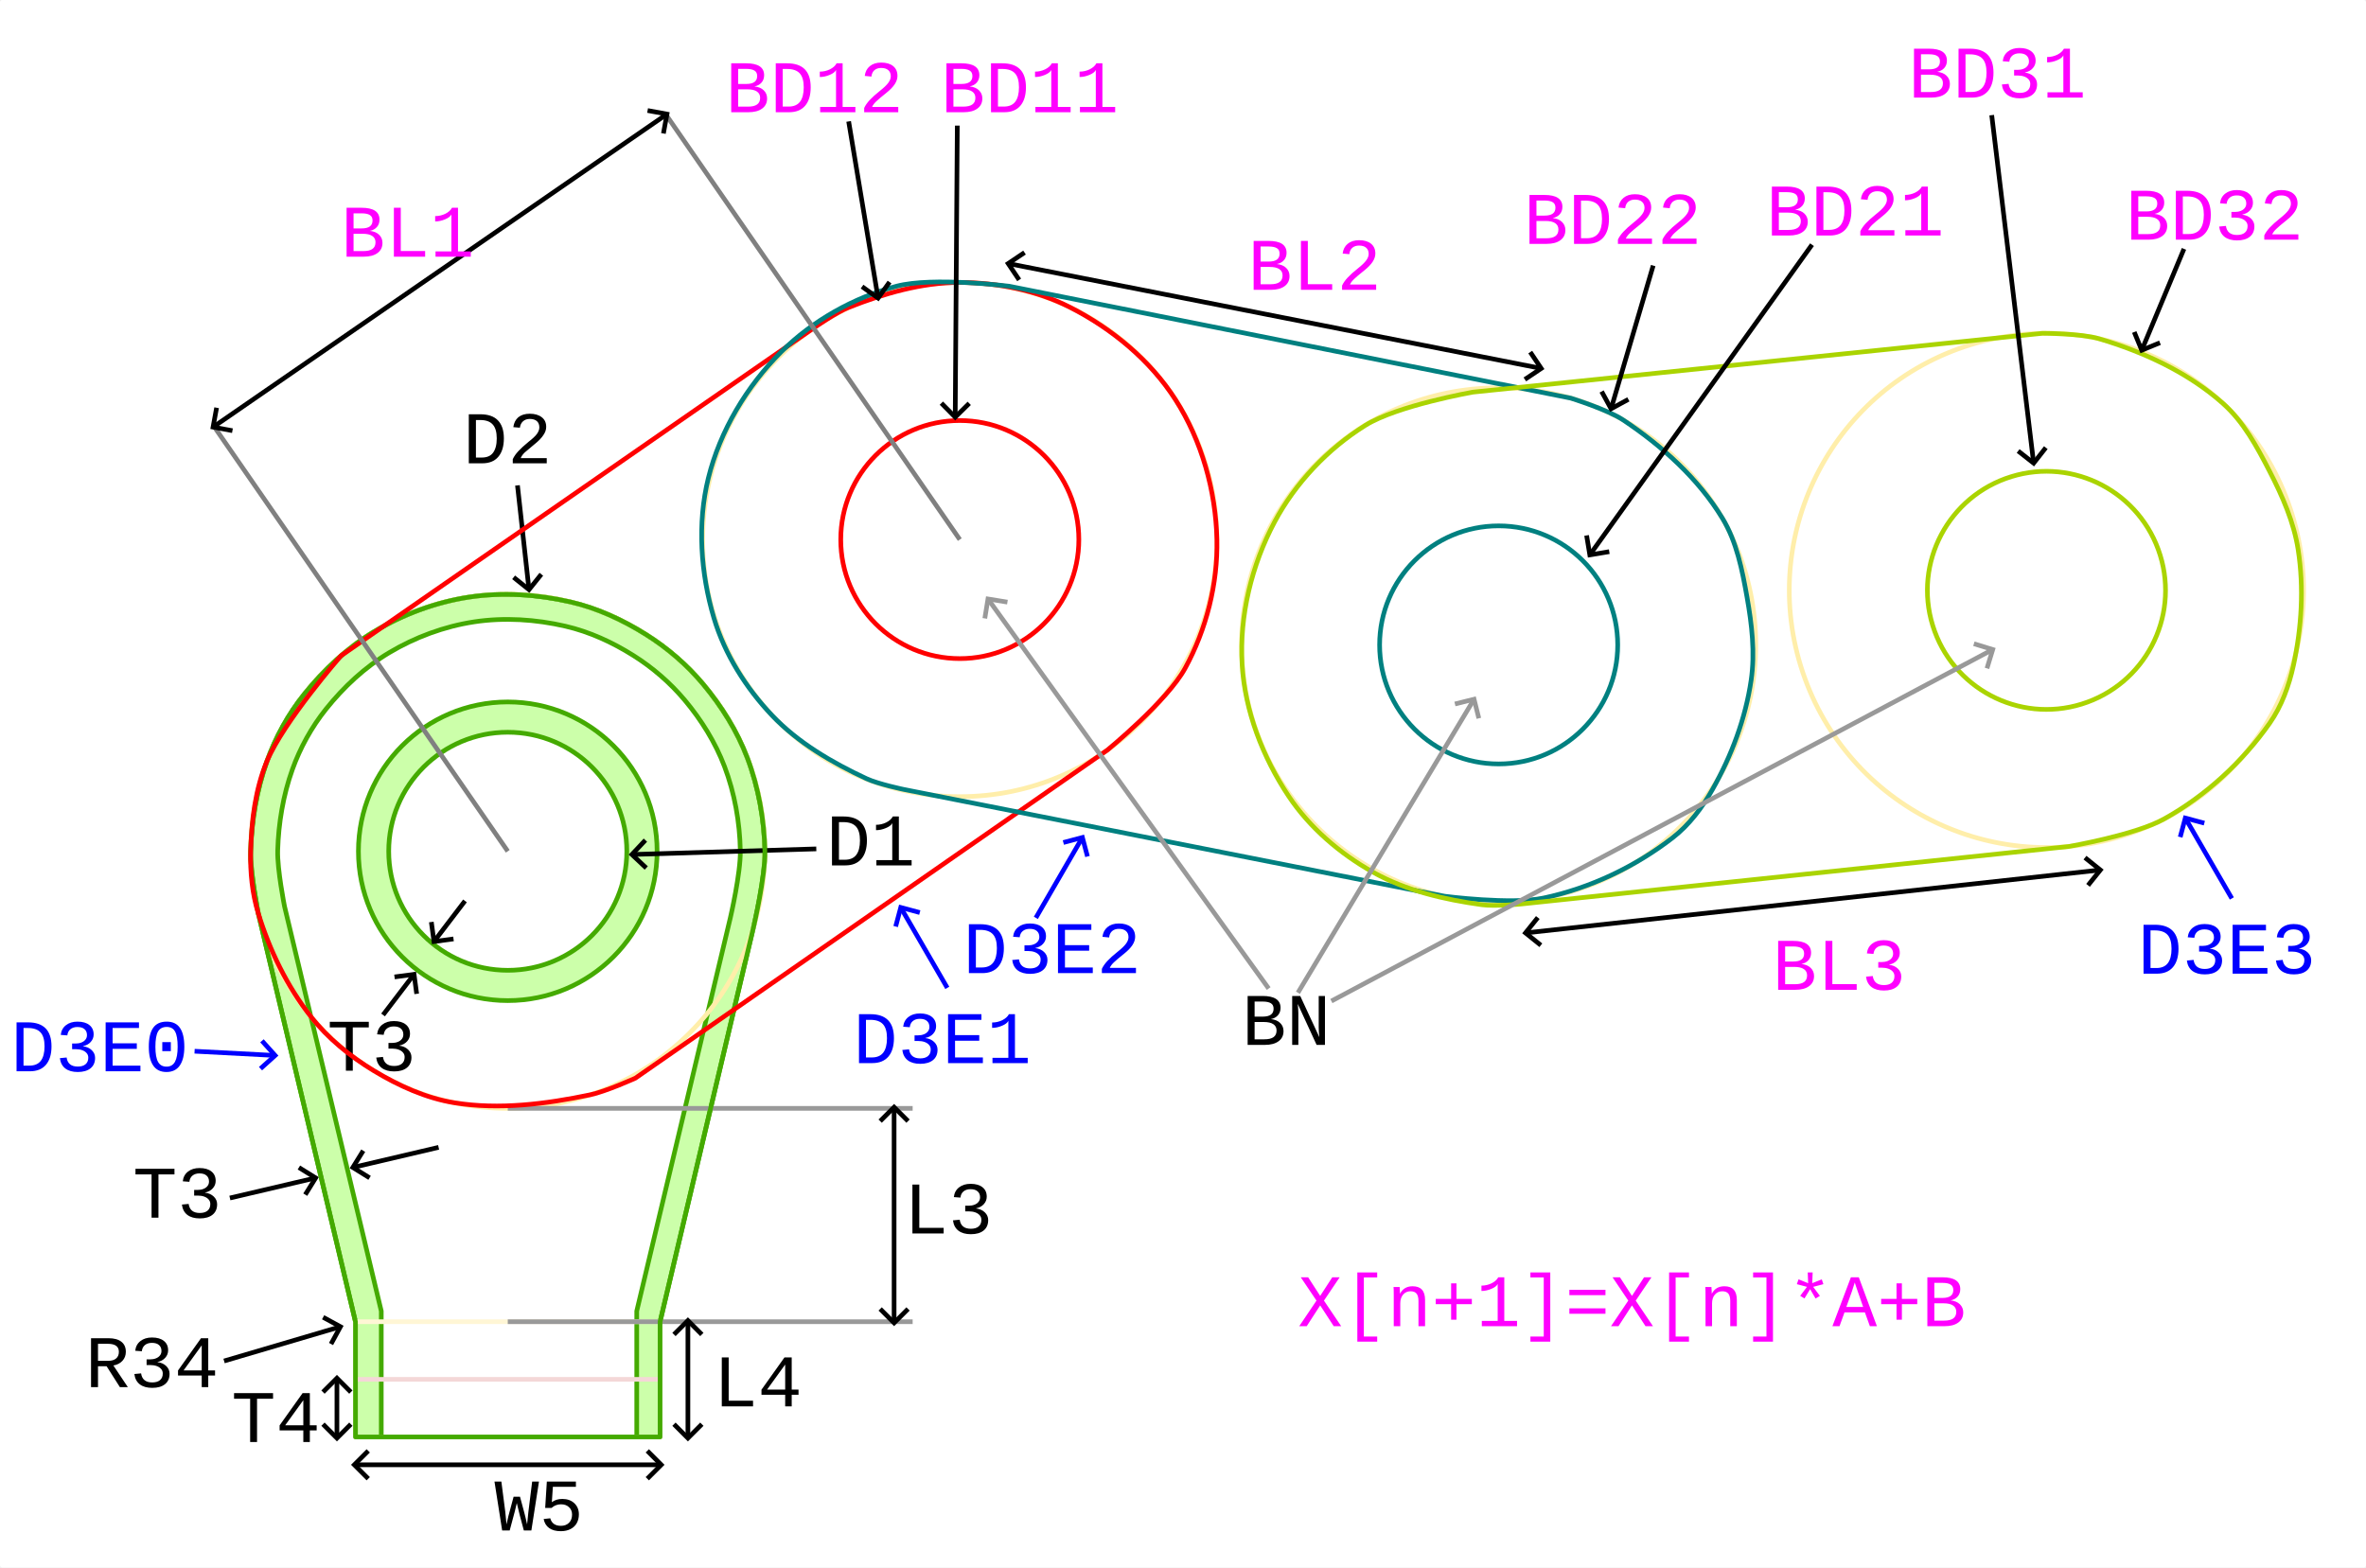
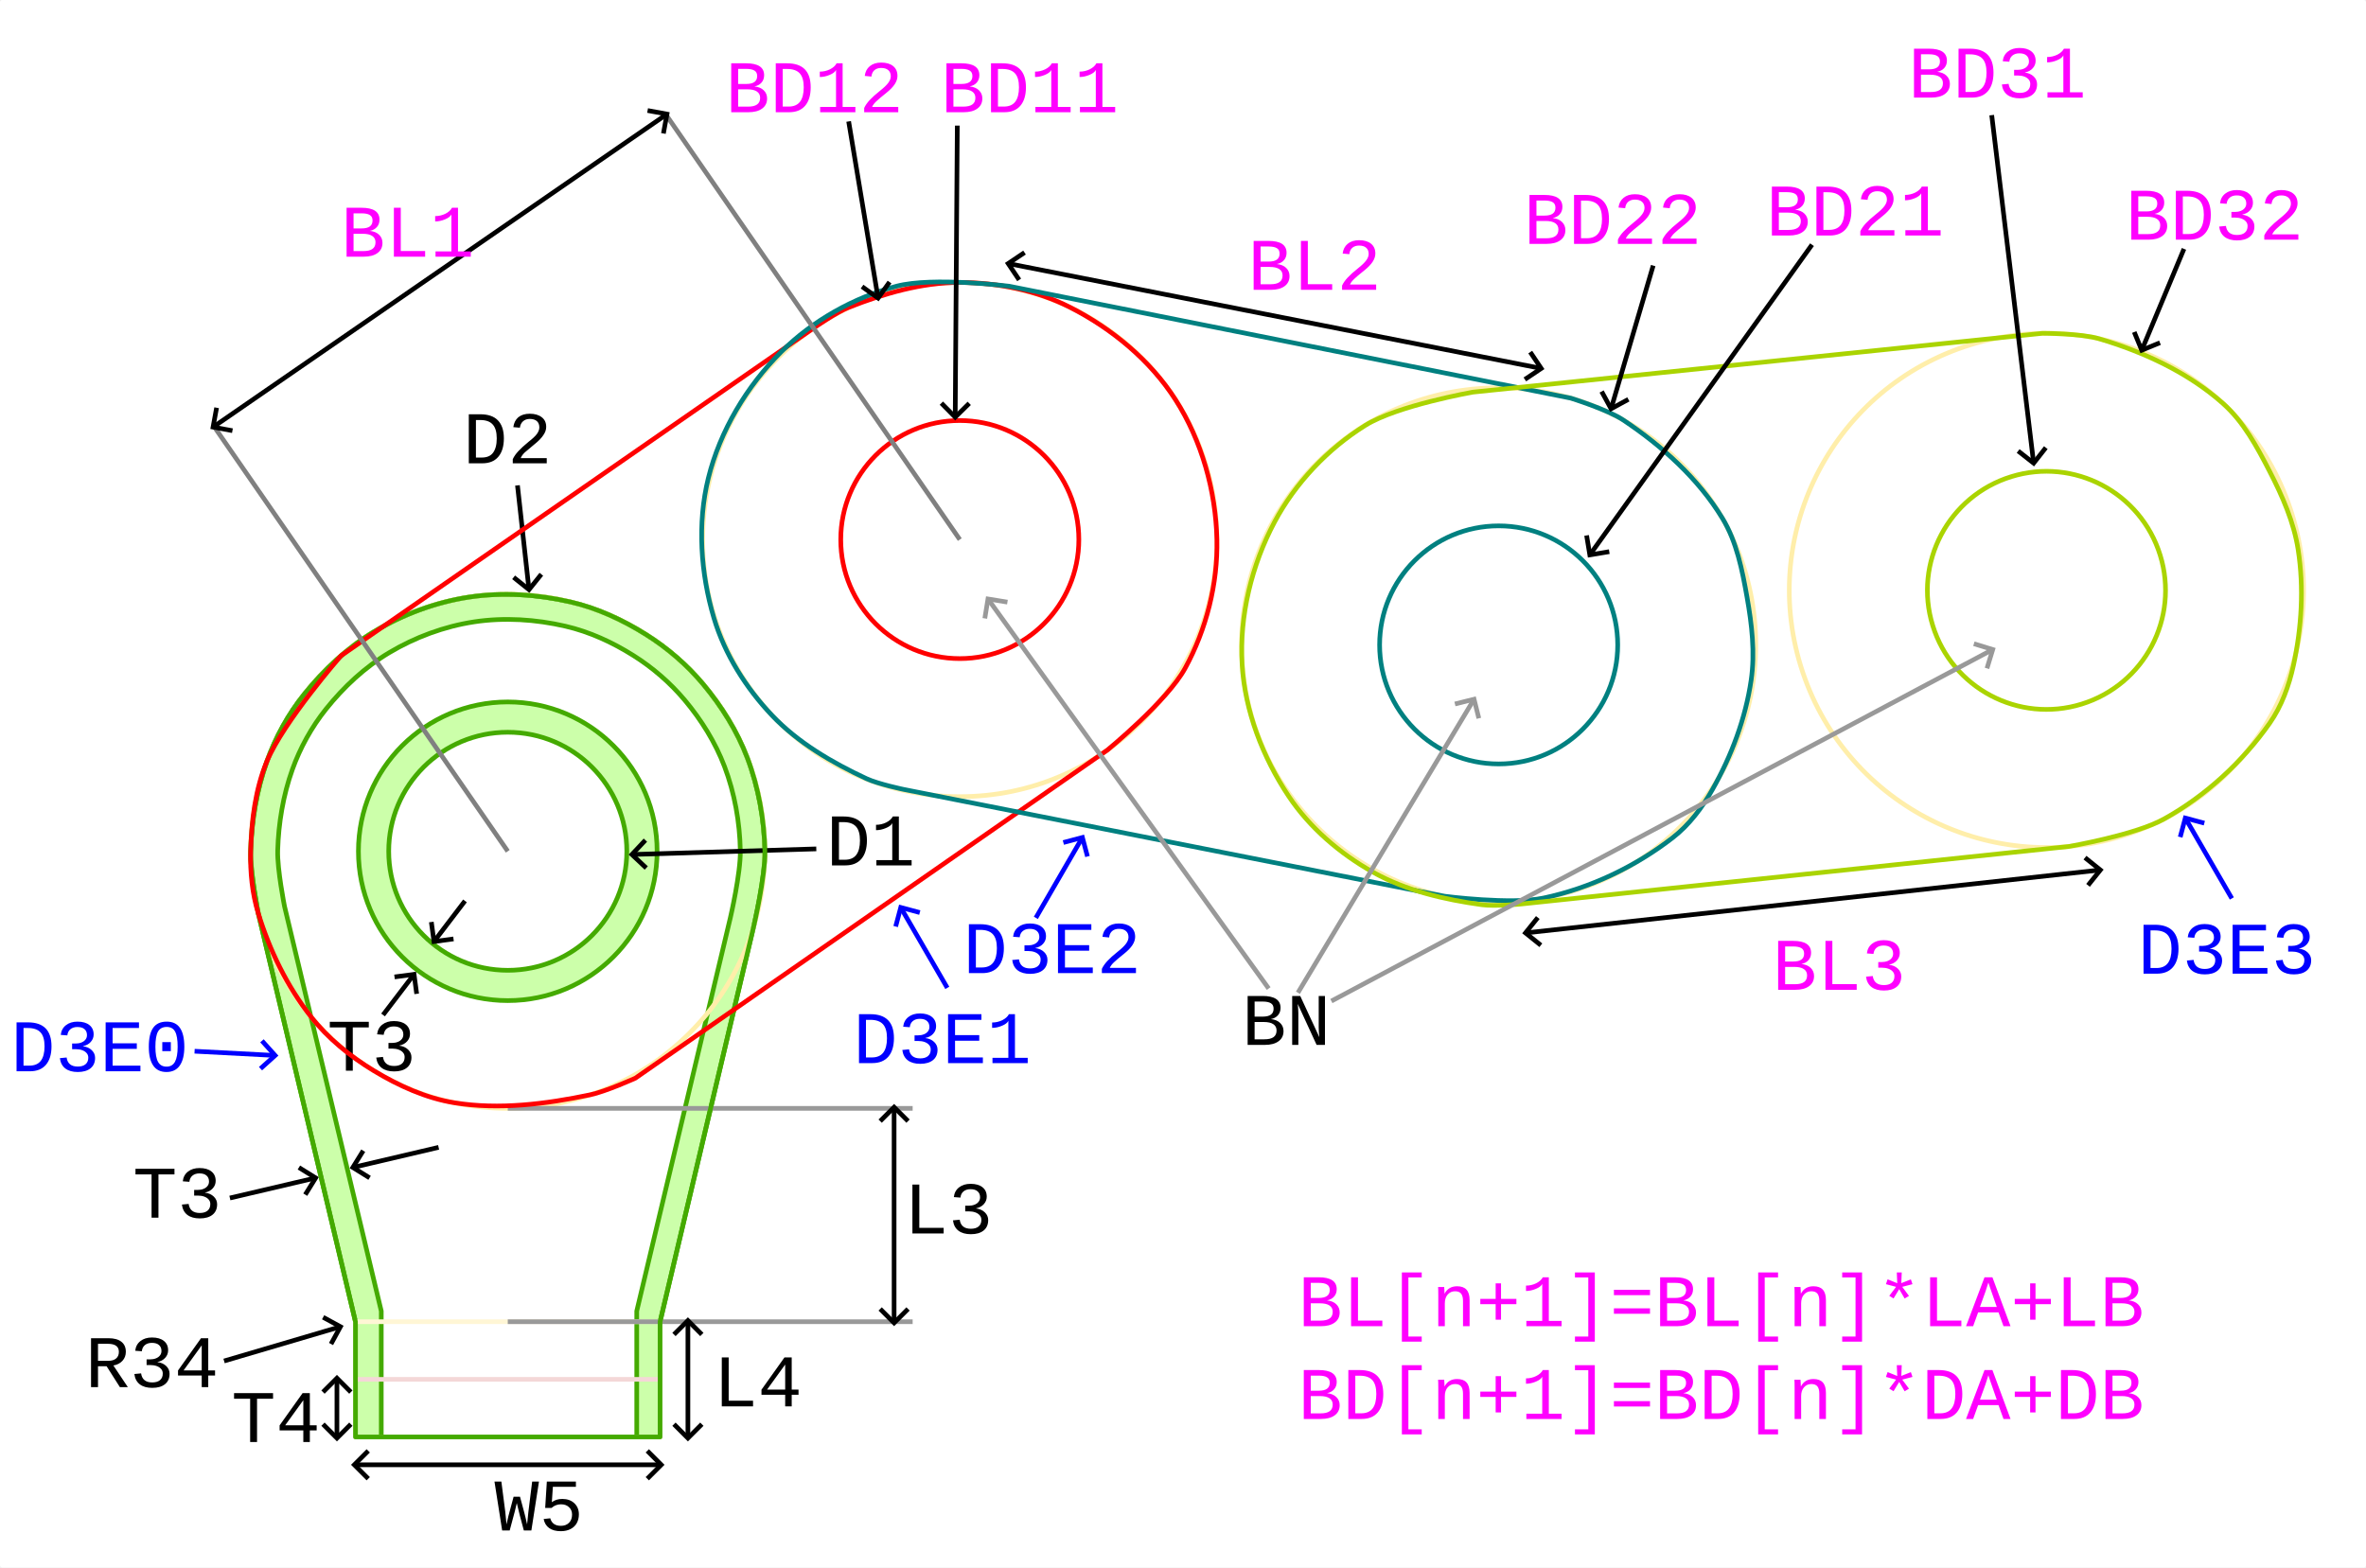
<svg xmlns="http://www.w3.org/2000/svg" width="510.039" height="337.957" viewBox="0 0 134.948 89.418" version="1.1" id="svg1">
  <defs id="defs1">
    <rect x="95.501" y="620.758" width="90.095" height="60.364" id="rect31" />
    <rect x="295.513" y="413.538" width="47.751" height="31.533" id="rect23" />
-     <rect x="303.622" y="462.19" width="206.319" height="39.642" id="rect19" />
+     <rect x="303.622" y="462.19" width="205.172" height="58.429" id="rect19" />
    <rect x="482.912" y="196.408" width="78.383" height="30.632" id="rect9" />
    <rect x="417.142" y="141.45" width="72.076" height="41.444" id="rect8" />
    <rect x="450.477" y="174.785" width="87.393" height="44.147" id="rect5" />
    <rect x="317.136" y="151.36" width="96.402" height="42.345" id="rect4" />
    <rect x="388.312" y="417.142" width="93.249" height="45.048" id="rect22" />
    <rect x="321.641" y="211.274" width="82.888" height="29.732" id="rect18" />
    <rect x="437.864" y="200.012" width="54.508" height="37.39" id="rect17" />
    <rect x="334.705" y="174.335" width="62.616" height="39.192" id="rect16" />
    <rect x="362.184" y="394.057" width="57.661" height="51.676" id="rect6" />
    <marker style="overflow:visible" id="ArrowWide-2" refX="0" refY="0" orient="auto-start-reverse" markerWidth="1" markerHeight="1" viewBox="0 0 1 1" preserveAspectRatio="xMidYMid">
      <path style="fill:none;stroke:context-stroke;stroke-width:1;stroke-linecap:butt" d="M 3,-3 0,0 3,3" transform="rotate(180,0.125,0)" id="path5-6" />
    </marker>
    <marker style="overflow:visible" id="ArrowWide" refX="0" refY="0" orient="auto-start-reverse" markerWidth="1" markerHeight="1" viewBox="0 0 1 1" preserveAspectRatio="xMidYMid">
      <path style="fill:none;stroke:context-stroke;stroke-width:1;stroke-linecap:butt" d="M 3,-3 0,0 3,3" transform="rotate(180,0.125,0)" id="path5" />
    </marker>
    <rect x="273.941" y="138.244" width="34.72" height="29.942" id="rect10" />
    <rect x="254.51" y="220.427" width="36.95" height="28.668" id="rect12" />
    <rect x="237.628" y="277.763" width="48.417" height="32.491" id="rect13" />
    <rect x="37.906" y="260.881" width="38.543" height="33.446" id="rect14" />
    <rect x="136.652" y="311.528" width="50.966" height="32.491" id="rect15" />
    <rect x="69.599" y="207.67" width="28.831" height="25.001" id="rect43" />
    <marker style="overflow:visible" id="ArrowWide-0" refX="0" refY="0" orient="auto-start-reverse" markerWidth="1" markerHeight="1" viewBox="0 0 1 1" preserveAspectRatio="xMidYMid">
      <path style="fill:none;stroke:context-stroke;stroke-width:1;stroke-linecap:butt" d="M 3,-3 0,0 3,3" transform="rotate(180,0.125,0)" id="path5-2" />
    </marker>
    <rect x="69.599" y="207.67" width="28.831" height="25.001" id="rect43-2" />
    <rect x="43.021" y="286.442" width="29.506" height="22.525" id="rect44" />
    <rect x="95.501" y="620.758" width="90.095" height="60.364" id="rect31-7" />
    <marker style="overflow:visible" id="ArrowWide-2-9" refX="0" refY="0" orient="auto-start-reverse" markerWidth="1" markerHeight="1" viewBox="0 0 1 1" preserveAspectRatio="xMidYMid">
      <path style="fill:none;stroke:context-stroke;stroke-width:1;stroke-linecap:butt" d="M 3,-3 0,0 3,3" transform="rotate(180,0.125,0)" id="path5-6-1" />
    </marker>
    <rect x="95.501" y="620.758" width="90.095" height="60.364" id="rect31-7-6" />
    <marker style="overflow:visible" id="ArrowWide-2-9-8" refX="0" refY="0" orient="auto-start-reverse" markerWidth="1" markerHeight="1" viewBox="0 0 1 1" preserveAspectRatio="xMidYMid">
      <path style="fill:none;stroke:context-stroke;stroke-width:1;stroke-linecap:butt" d="M 3,-3 0,0 3,3" transform="rotate(180,0.125,0)" id="path5-6-1-7" />
    </marker>
    <rect x="95.501" y="620.758" width="90.095" height="60.364" id="rect31-7-7" />
    <marker style="overflow:visible" id="ArrowWide-2-9-5" refX="0" refY="0" orient="auto-start-reverse" markerWidth="1" markerHeight="1" viewBox="0 0 1 1" preserveAspectRatio="xMidYMid">
      <path style="fill:none;stroke:context-stroke;stroke-width:1;stroke-linecap:butt" d="M 3,-3 0,0 3,3" transform="rotate(180,0.125,0)" id="path5-6-1-9" />
    </marker>
  </defs>
-   <g id="layer1" transform="translate(-6.303905,-50.40377)">
+   <g id="layer1" style="display:inline" transform="translate(-6.303905,-50.40377)">
    <rect style="fill:#ffffff;stroke:#ffffff;stroke-width:0.265;stroke-linejoin:round;stroke-dasharray:none" id="rect32" width="134.683" height="89.153" x="6.436" y="50.536" />
    <circle style="fill:none;stroke:#ffeeaa;stroke-width:0.265;stroke-linejoin:round" id="path1-3-2" cx="61.047" cy="81.182" r="14.665" />
    <circle style="fill:none;stroke:#ffeeaa;stroke-width:0.265;stroke-linejoin:round" id="path1-3-2-4" cx="91.782" cy="87.191" r="14.665" />
    <path style="fill:#ffffff;stroke:#000000;stroke-width:0.265;stroke-linejoin:round;marker-start:url(#ArrowWide-2)" d="m 24.243,117.61 -4.827,1.132" id="path34-7" />
    <path style="fill:#ccffaa;stroke:#44aa00;stroke-width:0.265;stroke-linejoin:round" d="m 26.579,132.372 v -6.574 l -5.545,-23.299 c 0,0 -0.467,-2.35 -0.433,-3.537 0.05,-1.74 0.344,-3.5 0.93,-5.14 0.492,-1.376 1.219,-2.689 2.132,-3.829 1.116,-1.394 2.463,-2.653 3.996,-3.569 1.643,-0.982 3.504,-1.673 5.396,-1.959 1.909,-0.289 3.905,-0.16 5.787,0.275 1.521,0.352 2.98,1.023 4.302,1.853 1.221,0.768 2.34,1.733 3.267,2.838 1.049,1.251 1.938,2.676 2.517,4.203 0.641,1.689 0.967,3.521 1.002,5.328 0.028,1.435 -0.632,4.26 -0.632,4.26 l -5.346,22.576 v 6.574 z" id="path14" />
    <path style="fill:#ffffff;stroke:#44aa00;stroke-width:0.265;stroke-linejoin:round" d="m 28.05,132.372 v -7.18 l -5.518,-23.086 c 0,0 -0.42,-2.115 -0.389,-3.183 0.045,-1.566 0.309,-3.151 0.837,-4.626 0.443,-1.238 1.097,-2.42 1.918,-3.446 1.004,-1.255 2.216,-2.388 3.595,-3.212 1.478,-0.884 3.153,-1.505 4.855,-1.763 1.718,-0.26 3.513,-0.144 5.206,0.248 1.369,0.316 2.681,0.92 3.87,1.668 1.099,0.691 2.106,1.559 2.939,2.554 0.944,1.126 1.743,2.409 2.265,3.783 0.577,1.521 0.87,3.169 0.901,4.795 0.025,1.292 -0.569,3.834 -0.569,3.834 l -5.339,22.436 v 7.18 z" id="path2-2" />
    <rect style="fill:none;stroke:#f4d7d7;stroke-width:0.265;stroke-linejoin:round" id="rect2-6" width="17.373" height="3.287" x="26.579" y="129.085" />
    <circle style="fill:none;stroke:#ffeeaa;stroke-width:0.265;stroke-linejoin:round" id="path1-3" cx="35.265" cy="98.963" r="14.665" />
    <circle style="fill:#ccffaa;stroke:#44aa00;stroke-width:0.265;stroke-linejoin:round" id="path1-35" cx="35.265" cy="98.963" r="8.518" />
    <circle style="fill:#ffffff;stroke:#44aa00;stroke-width:0.265;stroke-linejoin:round" id="circle14" cx="35.265" cy="98.963" r="6.79" />
    <rect style="fill:none;stroke:#fff6d5;stroke-width:0.265;stroke-linejoin:round" id="rect2" width="17.373" height="6.574" x="26.579" y="125.799" />
    <path style="fill:none;stroke:#999999;stroke-width:0.265;stroke-linejoin:round" d="M 35.265,113.628 H 58.358" id="path15" />
    <path style="fill:none;stroke:#999999;stroke-width:0.265;stroke-linejoin:round" d="M 35.265,125.799 H 58.358" id="path3-1" />
    <path style="fill:none;stroke:#000000;stroke-width:0.265;stroke-linejoin:round;marker-start:url(#ArrowWide);marker-end:url(#ArrowWide)" d="m 57.3,113.628 v 12.171" id="path16" />
    <path style="fill:none;stroke:#000000;stroke-width:0.265;stroke-linejoin:round;marker-start:url(#ArrowWide);marker-end:url(#ArrowWide)" d="m 45.54,125.799 v 6.574" id="path17" />
    <path style="fill:none;stroke:#000000;stroke-width:0.265;stroke-linejoin:round;marker-start:url(#ArrowWide);marker-end:url(#ArrowWide)" d="M 26.579,133.96 H 43.952" id="path18" />
    <path style="fill:none;stroke:#000000;stroke-width:0.265;stroke-linejoin:round;marker-start:url(#ArrowWide)" d="M 42.411,99.145 52.862,98.827" id="path19" />
    <path style="fill:none;stroke:#000000;stroke-width:0.265;stroke-linejoin:round;marker-start:url(#ArrowWide)" d="M 36.469,83.973 35.819,78.092" id="path20" />
    <path style="fill:none;stroke:#000000;stroke-width:0.265;stroke-linejoin:round;marker-start:url(#ArrowWide)" d="m 25.658,126.101 -6.574,1.938" id="path21" />
    <text xml:space="preserve" transform="matrix(0.2645833,0,0,0.2645833,-19.0575,59.42451)" id="text10" style="font-size:16px;line-height:normal;font-family:'Liberation Mono';-inkscape-font-specification:'Liberation Mono';text-decoration-color:#000000;white-space:pre;shape-inside:url(#rect10);display:inline;fill:#000000;stroke-width:1;-inkscape-stroke:none;stop-color:#000000">
-       <tspan x="273.941" y="152.481" id="tspan3">D1</tspan>
+       <tspan x="273.941" y="152.481" id="tspan1">D1</tspan>
    </text>
    <text xml:space="preserve" style="font-size:4.233px;line-height:normal;font-family:'Liberation Mono';-inkscape-font-specification:'Liberation Mono';text-decoration-color:#000000;white-space:pre;fill:#000000;stroke-width:0.265;-inkscape-stroke:none;stop-color:#000000" x="32.714" y="76.833" id="text11">
      <tspan id="tspan11" style="stroke-width:0.265" x="32.714" y="76.833">D2</tspan>
    </text>
    <text xml:space="preserve" transform="matrix(0.2645833,0,0,0.2645833,-9.486809,58.67771)" id="text12" style="font-size:16px;line-height:normal;font-family:'Liberation Mono';-inkscape-font-specification:'Liberation Mono';text-decoration-color:#000000;white-space:pre;shape-inside:url(#rect12);display:inline;fill:#000000;stroke-width:1;-inkscape-stroke:none;stop-color:#000000">
-       <tspan x="254.51" y="234.662" id="tspan6">L3</tspan>
+       <tspan x="254.51" y="234.662" id="tspan2">L3</tspan>
    </text>
    <text xml:space="preserve" transform="matrix(0.2645833,0,0,0.2645833,-15.89203,53.36812)" id="text13" style="font-size:16px;line-height:normal;font-family:'Liberation Mono';-inkscape-font-specification:'Liberation Mono';text-decoration-color:#000000;white-space:pre;shape-inside:url(#rect13);display:inline;fill:#000000;stroke-width:1;-inkscape-stroke:none;stop-color:#000000">
-       <tspan x="237.627" y="292" id="tspan7">L4</tspan>
+       <tspan x="237.627" y="292" id="tspan3">L4</tspan>
    </text>
    <text xml:space="preserve" transform="matrix(0.2645833,0,0,0.2645833,1.132374,56.73929)" id="text14" style="font-size:16px;line-height:normal;font-family:'Liberation Mono';-inkscape-font-specification:'Liberation Mono';text-decoration-color:#000000;white-space:pre;shape-inside:url(#rect14);display:inline;fill:#000000;stroke-width:1;-inkscape-stroke:none;stop-color:#000000">
-       <tspan x="37.906" y="275.117" id="tspan10">R34</tspan>
+       <tspan x="37.906" y="275.117" id="tspan4">R34</tspan>
    </text>
    <text xml:space="preserve" transform="matrix(0.2645833,0,0,0.2645833,-1.648841,51.51398)" id="text15" style="font-size:16px;line-height:normal;font-family:'Liberation Mono';-inkscape-font-specification:'Liberation Mono';text-decoration-color:#000000;white-space:pre;shape-inside:url(#rect15);display:inline;fill:#000000;stroke-width:1;-inkscape-stroke:none;stop-color:#000000">
-       <tspan x="136.652" y="325.764" id="tspan12">W5</tspan>
+       <tspan x="136.652" y="325.764" id="tspan5">W5</tspan>
    </text>
    <path style="fill:none;stroke:#44aa00;stroke-width:0.265;stroke-linejoin:round" d="m 26.579,132.372 v -6.574 l -5.545,-23.299 c 0,0 -0.467,-2.35 -0.433,-3.537 0.05,-1.74 0.344,-3.5 0.93,-5.14 0.492,-1.376 1.219,-2.689 2.132,-3.829 1.116,-1.394 2.463,-2.653 3.996,-3.569 1.643,-0.982 3.504,-1.673 5.396,-1.959 1.909,-0.289 3.905,-0.16 5.787,0.275 1.521,0.352 2.98,1.023 4.302,1.853 1.221,0.768 2.34,1.733 3.267,2.838 1.049,1.251 1.938,2.676 2.517,4.203 0.641,1.689 0.967,3.521 1.002,5.328 0.028,1.435 -0.632,4.26 -0.632,4.26 l -5.346,22.576 v 6.574 z" id="path2-6" />
    <path style="fill:#ffffff;stroke:#000000;stroke-width:0.265;stroke-linejoin:round;marker-start:url(#ArrowWide)" d="m 26.493,116.984 4.827,-1.132" id="path34" />
    <text xml:space="preserve" transform="matrix(0.2645833,0,0,0.2645833,-4.5415,61.15176)" id="text34" style="font-size:16px;line-height:normal;font-family:'Liberation Mono';-inkscape-font-specification:'Liberation Mono';text-decoration-color:#000000;white-space:pre;shape-inside:url(#rect43);display:inline;fill:#000000;stroke-width:1;-inkscape-stroke:none;stop-color:#000000">
-       <tspan x="69.6" y="221.906" id="tspan13">T3</tspan>
+       <tspan x="69.6" y="221.906" id="tspan6">T3</tspan>
    </text>
    <path style="fill:#ffffff;stroke:#000000;stroke-width:0.265;stroke-linejoin:round;marker-start:url(#ArrowWide)" d="m 31.096,104.06 1.728,-2.265" id="path43" />
    <path style="fill:#ffffff;stroke:#000000;stroke-width:0.265;stroke-linejoin:round;marker-start:url(#ArrowWide-0)" d="m 29.88,106.034 -1.728,2.265" id="path43-5" />
    <text xml:space="preserve" transform="matrix(0.2645833,0,0,0.2645833,6.542181,52.767)" id="text34-7" style="font-size:16px;line-height:normal;font-family:'Liberation Mono';-inkscape-font-specification:'Liberation Mono';text-decoration-color:#000000;white-space:pre;shape-inside:url(#rect43-2);display:inline;fill:#000000;stroke-width:1;-inkscape-stroke:none;stop-color:#000000">
-       <tspan x="69.6" y="221.906" id="tspan14">T3</tspan>
+       <tspan x="69.6" y="221.906" id="tspan7">T3</tspan>
    </text>
    <path style="fill:#ffffff;stroke:#000000;stroke-width:0.265;stroke-linejoin:round;marker-start:url(#ArrowWide);marker-end:url(#ArrowWide)" d="m 25.521,129.085 v 3.287" id="path44" />
    <text xml:space="preserve" transform="matrix(0.2645833,0,0,0.2645833,8.11442,53.10651)" id="text44" style="font-size:16px;line-height:normal;font-family:'Liberation Mono';-inkscape-font-specification:'Liberation Mono';text-decoration-color:#000000;white-space:pre;shape-inside:url(#rect44);display:inline;fill:#000000;stroke-width:1;-inkscape-stroke:none;stop-color:#000000">
-       <tspan x="43.021" y="300.678" id="tspan15">T4</tspan>
+       <tspan x="43.021" y="300.678" id="tspan8">T4</tspan>
    </text>
    <circle style="fill:none;stroke:#ff0000;stroke-width:0.265;stroke-linejoin:round" id="circle14-3" cx="61.047" cy="81.182" r="6.79" />
    <path style="fill:none;stroke:#ff0000;stroke-width:0.265;stroke-linejoin:round" d="M 42.543,111.905 69.471,93.185 c 0,0 3.397,-2.781 4.426,-4.66 1.211,-2.212 1.872,-4.823 1.814,-7.344 -0.063,-2.774 -0.867,-5.645 -2.363,-7.982 -1.434,-2.24 -3.631,-4.053 -6.002,-5.26 -1.919,-0.977 -4.147,-1.421 -6.3,-1.422 -2.164,-0.002 -4.322,0.628 -6.335,1.421 -0.69,0.272 -1.92,1.123 -1.92,1.123 l -27.034,18.746 c 0,0 -3.282,3.755 -4.226,6.016 -0.671,1.607 -0.88,3.399 -0.93,5.14 -0.034,1.187 0.086,2.401 0.433,3.537 0.644,2.108 1.639,4.159 3.001,5.893 0.975,1.242 2.24,2.271 3.591,3.088 1.414,0.855 2.976,1.567 4.607,1.83 2.548,0.41 5.204,0.072 7.73,-0.456 0.897,-0.187 2.58,-0.95 2.58,-0.95 z" id="path3" />
    <path style="fill:none;stroke:#008080;stroke-width:0.265;stroke-linejoin:round" d="M 95.892,73.114 63.866,66.73 c 0,0 -4.356,-0.548 -6.427,-5.02e-4 -2.438,0.645 -4.786,1.964 -6.574,3.742 -1.968,1.956 -3.497,4.516 -4.161,7.21 -0.637,2.583 -0.439,5.424 0.319,7.974 0.613,2.064 1.826,3.986 3.307,5.548 1.489,1.57 3.431,2.701 5.393,3.616 0.672,0.313 2.137,0.618 2.137,0.618 l 30.828,6.089 c 0,0 3.816,0.496 5.663,0.103 2.649,-0.564 5.218,-1.783 7.359,-3.442 0.939,-0.728 1.682,-1.716 2.267,-2.75 1.085,-1.919 1.887,-4.053 2.206,-6.234 0.229,-1.562 0.042,-3.176 -0.234,-4.73 -0.275,-1.549 -0.587,-3.161 -1.404,-4.505 -1.379,-2.269 -3.45,-4.134 -5.66,-5.607 -0.899,-0.599 -2.992,-1.247 -2.992,-1.247 z" id="path3-5" />
    <path style="fill:#ffffff;stroke:#808080;stroke-width:0.265;stroke-linejoin:round" d="m 18.51,74.73 16.755,24.233" id="path4" />
    <path style="fill:#ffffff;stroke:#808080;stroke-width:0.265;stroke-linejoin:round" d="M 44.291,56.949 61.047,81.182" id="path4-6" />
    <path style="fill:none;stroke:#000000;stroke-width:0.265;stroke-linejoin:round;stroke-dasharray:none;marker-start:url(#ArrowWide-2);marker-end:url(#ArrowWide-2)" d="M 18.51,74.73 44.291,56.949" id="path6" />
    <text xml:space="preserve" transform="matrix(0.2645833,0,0,0.2645833,-70.09026,-42.98211)" id="text6" style="font-size:16px;line-height:normal;font-family:'Liberation Mono';-inkscape-font-specification:'Liberation Mono';text-decoration-color:#000000;white-space:pre;shape-inside:url(#rect6);fill:#ff00ff;stroke:none;stroke-width:1;-inkscape-stroke:none;stop-color:#000000">
-       <tspan x="362.184" y="408.293" id="tspan16">BL1</tspan>
+       <tspan x="362.184" y="408.293" id="tspan9">BL1</tspan>
    </text>
    <circle style="fill:none;stroke:#008080;stroke-width:0.265;stroke-linejoin:round" id="circle14-3-9" cx="91.782" cy="87.191" r="6.79" />
    <circle style="fill:none;stroke:#ffeeaa;stroke-width:0.265;stroke-linejoin:round" id="path1-3-2-4-0" cx="92.721" cy="116.652" r="14.665" transform="rotate(-17.17073)" />
    <path style="fill:none;stroke:#aad400;stroke-width:0.265;stroke-linejoin:round" d="m 122.797,69.417 -32.484,3.355 c 0,0 -4.323,0.762 -6.14,1.897 -2.138,1.336 -3.993,3.289 -5.176,5.516 -1.303,2.45 -2.008,5.347 -1.847,8.117 0.154,2.656 1.182,5.312 2.659,7.525 1.195,1.791 2.921,3.269 4.798,4.324 1.886,1.061 4.076,1.568 6.22,1.862 0.735,0.101 2.224,-0.04 2.224,-0.04 l 31.252,-3.284 c 0,0 3.793,-0.653 5.441,-1.573 2.364,-1.32 4.46,-3.244 6.015,-5.461 0.682,-0.972 1.1,-2.136 1.354,-3.296 0.47,-2.153 0.606,-4.429 0.268,-6.607 -0.243,-1.56 -0.897,-3.047 -1.62,-4.451 -0.72,-1.399 -1.494,-2.847 -2.672,-3.89 -1.988,-1.761 -4.517,-2.932 -7.063,-3.686 -1.036,-0.307 -3.226,-0.308 -3.226,-0.308 z" id="path3-5-3" />
    <circle style="fill:none;stroke:#aad400;stroke-width:0.265;stroke-linejoin:round" id="circle14-3-9-6" cx="92.721" cy="116.652" r="6.79" transform="rotate(-17.17073)" />
    <path style="fill:none;stroke:#000000;stroke-width:0.265;stroke-linejoin:round;stroke-dasharray:none;marker-start:url(#ArrowWide-2);marker-end:url(#ArrowWide-2)" d="m 63.871,65.449 30.274,5.959" id="path9" />
    <path style="fill:none;stroke:#000000;stroke-width:0.265;stroke-linejoin:round;stroke-dasharray:none;marker-start:url(#ArrowWide-2)" d="M 56.376,67.342 54.708,57.33" id="path10" />
    <path style="fill:none;stroke:#000000;stroke-width:0.265;stroke-linejoin:round;stroke-dasharray:none;marker-start:url(#ArrowWide-2)" d="M 60.786,74.135 60.905,57.568" id="path11" />
    <text xml:space="preserve" transform="matrix(0.2645833,0,0,0.2645833,-40.88177,6.912952)" id="text16" style="font-size:16px;line-height:normal;font-family:'Liberation Mono';-inkscape-font-specification:'Liberation Mono';text-decoration-color:#000000;white-space:pre;shape-inside:url(#rect16);fill:#ff00ff;stroke:none;stroke-width:1;-inkscape-stroke:none;stop-color:#000000">
-       <tspan x="334.705" y="188.57" id="tspan17">BD12</tspan>
+       <tspan x="334.705" y="188.57" id="tspan10">BD12</tspan>
    </text>
    <text xml:space="preserve" transform="matrix(0.2645833,0,0,0.2645833,-55.89956,0.1191888)" id="text17" style="font-size:16px;line-height:normal;font-family:'Liberation Mono';-inkscape-font-specification:'Liberation Mono';text-decoration-color:#000000;white-space:pre;shape-inside:url(#rect17);fill:#ff00ff;stroke:none;stroke-width:1;-inkscape-stroke:none;stop-color:#000000">
-       <tspan x="437.863" y="214.248" id="tspan18">BD11</tspan>
+       <tspan x="437.863" y="214.248" id="tspan12">BD11</tspan>
    </text>
    <text xml:space="preserve" transform="matrix(0.2645833,0,0,0.2645833,-7.628085,7.270518)" id="text18" style="font-size:16px;line-height:normal;font-family:'Liberation Mono';-inkscape-font-specification:'Liberation Mono';text-decoration-color:#000000;white-space:pre;shape-inside:url(#rect18);fill:#ff00ff;stroke:none;stroke-width:1;-inkscape-stroke:none;stop-color:#000000">
-       <tspan x="321.641" y="225.51" id="tspan19">BL2</tspan>
+       <tspan x="321.641" y="225.51" id="tspan13">BL2</tspan>
    </text>
    <path style="fill:none;stroke:#000000;stroke-width:0.265;stroke-linejoin:round;stroke-dasharray:none;marker-start:url(#ArrowWide-2);marker-end:url(#ArrowWide-2)" d="M 93.377,103.613 126.035,100.037" id="path22" />
    <text xml:space="preserve" transform="matrix(0.2645833,0,0,0.2645833,4.648364,-7.270518)" id="text22" style="font-size:16px;line-height:normal;font-family:'Liberation Mono';-inkscape-font-specification:'Liberation Mono';text-decoration-color:#000000;white-space:pre;shape-inside:url(#rect22);fill:#ff00ff;stroke:none;stroke-width:1;-inkscape-stroke:none;stop-color:#000000">
-       <tspan x="388.312" y="431.379" id="tspan20">BL3</tspan>
+       <tspan x="388.312" y="431.379" id="tspan14">BL3</tspan>
    </text>
    <path style="fill:none;stroke:#000000;stroke-width:0.265;stroke-linejoin:round;stroke-dasharray:none;marker-start:url(#ArrowWide-2)" d="m 98.212,73.659 2.384,-8.105" id="path1" />
    <path style="fill:none;stroke:#000000;stroke-width:0.265;stroke-linejoin:round;stroke-dasharray:none;marker-start:url(#ArrowWide-2)" d="M 97.02,82.002 109.654,64.362" id="path2" />
    <text xml:space="preserve" transform="matrix(0.2645833,0,0,0.2645833,9.296728,20.50048)" id="text2" style="font-size:16px;line-height:normal;font-family:'Liberation Mono';-inkscape-font-specification:'Liberation Mono';text-decoration-color:#000000;white-space:pre;shape-inside:url(#rect4);fill:#ff00ff;stroke:none;stroke-width:1;-inkscape-stroke:none;stop-color:#000000">
-       <tspan x="317.137" y="165.598" id="tspan21">BD22</tspan>
+       <tspan x="317.137" y="165.598" id="tspan15">BD22</tspan>
    </text>
    <text xml:space="preserve" transform="matrix(0.2645833,0,0,0.2645833,-12.15726,13.8259)" id="text4" style="font-size:16px;line-height:normal;font-family:'Liberation Mono';-inkscape-font-specification:'Liberation Mono';text-decoration-color:#000000;white-space:pre;shape-inside:url(#rect5);fill:#ff00ff;stroke:none;stroke-width:1;-inkscape-stroke:none;stop-color:#000000">
-       <tspan x="450.477" y="189.022" id="tspan23">BD21</tspan>
+       <tspan x="450.477" y="189.022" id="tspan16">BD21</tspan>
    </text>
    <path style="fill:none;stroke:#000000;stroke-width:0.265;stroke-linejoin:round;stroke-dasharray:none;marker-start:url(#ArrowWide-2)" d="M 122.288,76.758 119.904,56.972" id="path7" />
    <path style="fill:none;stroke:#000000;stroke-width:0.265;stroke-linejoin:round;stroke-dasharray:none;marker-start:url(#ArrowWide-2)" d="m 128.486,70.321 2.384,-5.721" id="path8" />
    <text xml:space="preserve" transform="matrix(0.2645833,0,0,0.2645833,4.767553,14.77941)" id="text8" style="font-size:16px;line-height:normal;font-family:'Liberation Mono';-inkscape-font-specification:'Liberation Mono';text-decoration-color:#000000;white-space:pre;shape-inside:url(#rect8);fill:#ff00ff;stroke:none;stroke-width:1;-inkscape-stroke:none;stop-color:#000000">
-       <tspan x="417.143" y="155.686" id="tspan24">BD31</tspan>
+       <tspan x="417.143" y="155.686" id="tspan17">BD31</tspan>
    </text>
    <text xml:space="preserve" transform="matrix(0.2645833,0,0,0.2645833,-0.2383776,8.343218)" id="text9" style="font-size:16px;line-height:normal;font-family:'Liberation Mono';-inkscape-font-specification:'Liberation Mono';text-decoration-color:#000000;white-space:pre;shape-inside:url(#rect9);fill:#ff00ff;stroke:none;stroke-width:1;-inkscape-stroke:none;stop-color:#000000">
-       <tspan x="482.912" y="210.645" id="tspan25">BD32</tspan>
+       <tspan x="482.912" y="210.645" id="tspan18">BD32</tspan>
    </text>
    <text xml:space="preserve" transform="scale(0.2645833)" id="text19" style="font-size:16px;line-height:normal;font-family:'Liberation Mono';-inkscape-font-specification:'Liberation Mono';text-decoration-color:#000000;white-space:pre;shape-inside:url(#rect19);fill:#ff00ff;stroke-width:1;-inkscape-stroke:none;stop-color:#000000">
-       <tspan x="303.621" y="476.426" id="tspan26">X[n+1]=X[n]*A+B</tspan>
+       <tspan x="303.621" y="476.426" id="tspan19">BL[n+1]=BL[n]*LA+LB
+ </tspan>
+       <tspan x="303.621" y="496.426" id="tspan20">BD[n+1]=BD[n]*DA+DB</tspan>
    </text>
    <text xml:space="preserve" transform="matrix(0.2645833,0,0,0.2645833,-1.058333,-3.175)" id="text23" style="font-size:16px;line-height:normal;font-family:'Liberation Mono';-inkscape-font-specification:'Liberation Mono';text-decoration-color:#000000;white-space:pre;shape-inside:url(#rect23);fill:#000000;stroke-width:1;-inkscape-stroke:none;stop-color:#000000">
-       <tspan x="295.514" y="427.776" id="tspan27">BN</tspan>
+       <tspan x="295.514" y="427.776" id="tspan21">BN</tspan>
    </text>
    <path style="fill:#000000;stroke:#999999;stroke-width:0.265;stroke-linejoin:round;stroke-dasharray:none;marker-start:url(#ArrowWide-2)" d="M 62.693,84.624 78.665,106.793" id="path29" />
    <path style="fill:#000000;stroke:#999999;stroke-width:0.265;stroke-linejoin:round;stroke-dasharray:none;marker-start:url(#ArrowWide-2)" d="M 90.345,90.345 80.333,107.032" id="path30" />
    <path style="fill:#000000;stroke:#999999;stroke-width:0.265;stroke-linejoin:round;stroke-dasharray:none;marker-start:url(#ArrowWide-2)" d="M 119.904,87.485 82.24,107.508" id="path31" />
    <text xml:space="preserve" transform="matrix(0.2645833,0,0,0.2645833,-18.35508,-56.4955)" id="text31" style="font-size:16px;line-height:normal;font-family:'Liberation Mono';-inkscape-font-specification:'Liberation Mono';text-decoration-color:#000000;white-space:pre;shape-inside:url(#rect31);fill:#0000ff;stroke-width:1;-inkscape-stroke:none;stop-color:#000000">
-       <tspan x="95.502" y="634.994" id="tspan28">D3E0</tspan>
+       <tspan x="95.502" y="634.994" id="tspan22">D3E0</tspan>
    </text>
    <path style="fill:#000000;stroke:#0000ff;stroke-width:0.265;stroke-linejoin:round;stroke-dasharray:none;marker-end:url(#ArrowWide-2)" d="m 17.402,110.369 4.529,0.238" id="path32" />
    <path style="fill:#000000;stroke:#0000ff;stroke-width:0.265;stroke-linejoin:round;stroke-dasharray:none;marker-end:url(#ArrowWide-2-9)" d="m 60.334,106.755 -2.622,-4.529" id="path32-0" />
    <text xml:space="preserve" transform="matrix(0.2645833,0,0,0.2645833,29.69483,-56.96245)" id="text31-5" style="font-size:16px;line-height:normal;font-family:'Liberation Mono';-inkscape-font-specification:'Liberation Mono';text-decoration-color:#000000;white-space:pre;shape-inside:url(#rect31-7);display:inline;fill:#0000ff;stroke-width:1;-inkscape-stroke:none;stop-color:#000000">
-       <tspan x="95.502" y="634.994" id="tspan29">D3E1</tspan>
+       <tspan x="95.502" y="634.994" id="tspan23">D3E1</tspan>
    </text>
    <text xml:space="preserve" transform="matrix(0.2645833,0,0,0.2645833,35.96368,-62.09435)" id="text31-5-2" style="font-size:16px;line-height:normal;font-family:'Liberation Mono';-inkscape-font-specification:'Liberation Mono';text-decoration-color:#000000;white-space:pre;shape-inside:url(#rect31-7-6);display:inline;fill:#0000ff;stroke-width:1;-inkscape-stroke:none;stop-color:#000000">
-       <tspan x="95.502" y="634.994" id="tspan30">D3E2</tspan>
+       <tspan x="95.502" y="634.994" id="tspan24">D3E2</tspan>
    </text>
    <path style="fill:#000000;stroke:#0000ff;stroke-width:0.265;stroke-linejoin:round;stroke-dasharray:none;marker-end:url(#ArrowWide-2-9-8)" d="m 65.385,102.761 2.622,-4.529" id="path32-0-0" />
    <path style="fill:#000000;stroke:#0000ff;stroke-width:0.265;stroke-linejoin:round;stroke-dasharray:none;marker-end:url(#ArrowWide-2-9-5)" d="m 133.6,101.654 -2.622,-4.529" id="path32-0-8" />
    <text xml:space="preserve" transform="matrix(0.2645833,0,0,0.2645833,102.9607,-62.06336)" id="text31-5-9" style="font-size:16px;line-height:normal;font-family:'Liberation Mono';-inkscape-font-specification:'Liberation Mono';text-decoration-color:#000000;white-space:pre;shape-inside:url(#rect31-7-7);display:inline;fill:#0000ff;stroke-width:1;-inkscape-stroke:none;stop-color:#000000">
-       <tspan x="95.502" y="634.994" id="tspan31">D3E3</tspan>
+       <tspan x="95.502" y="634.994" id="tspan25">D3E3</tspan>
    </text>
  </g>
</svg>
